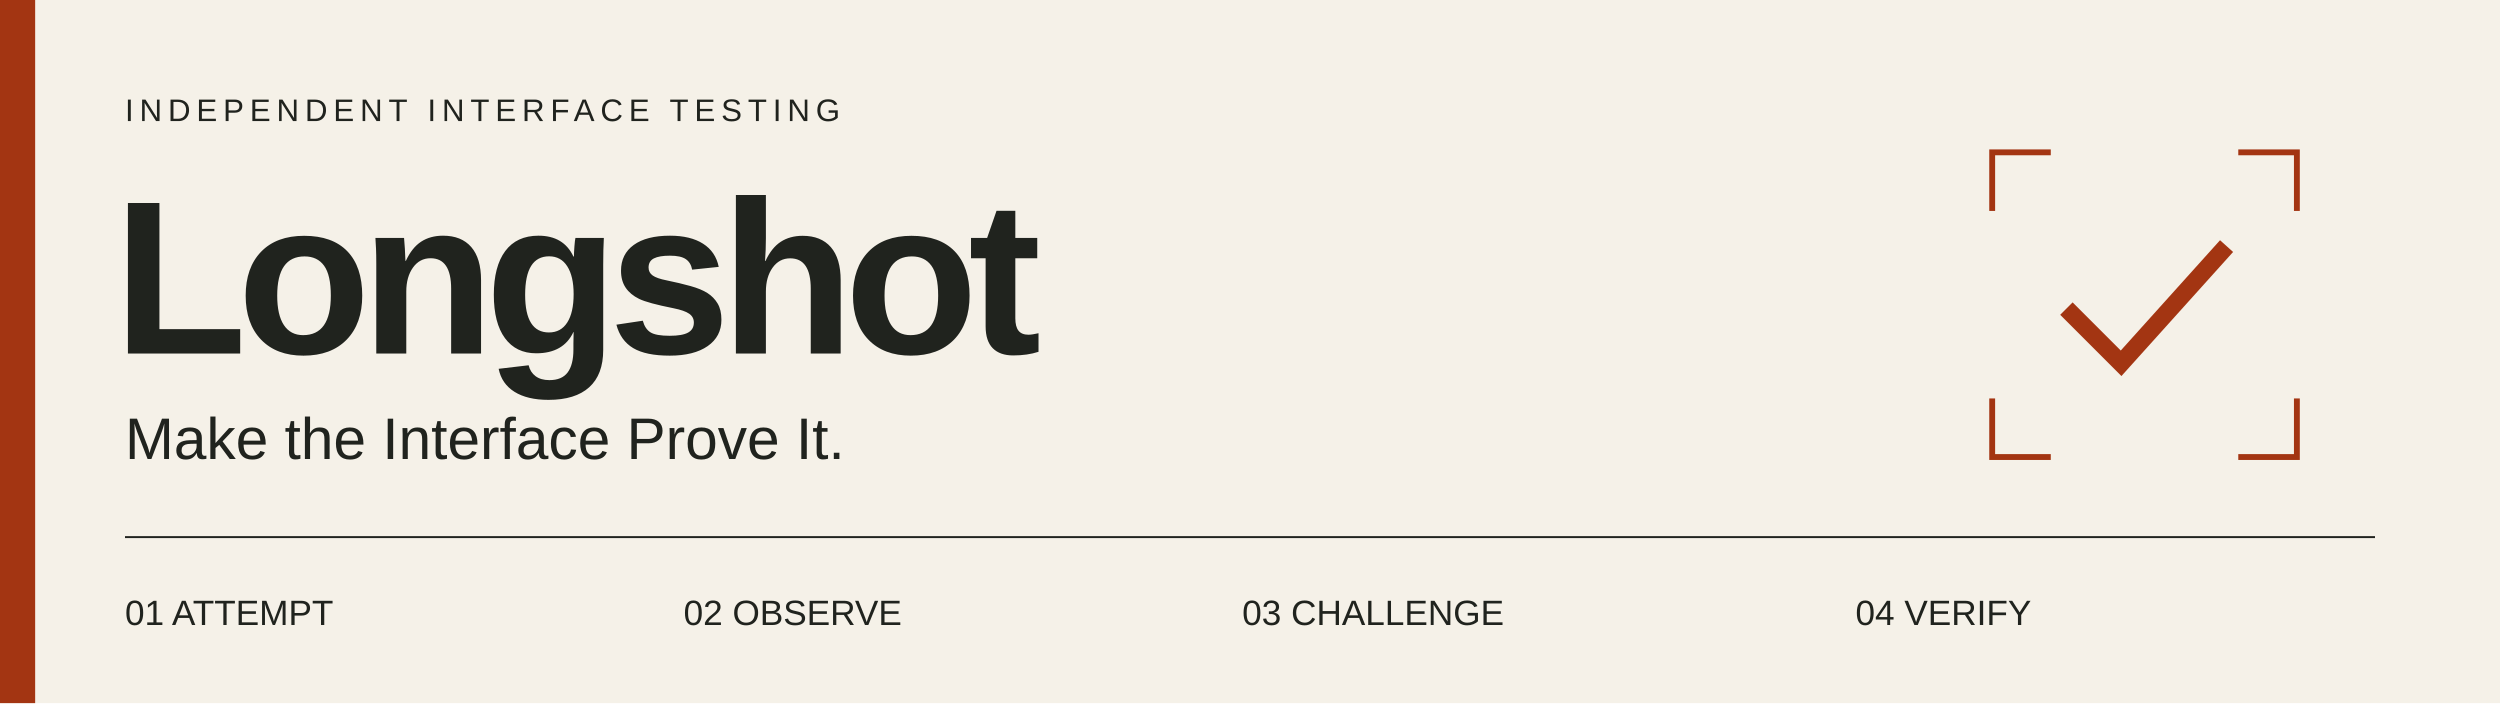
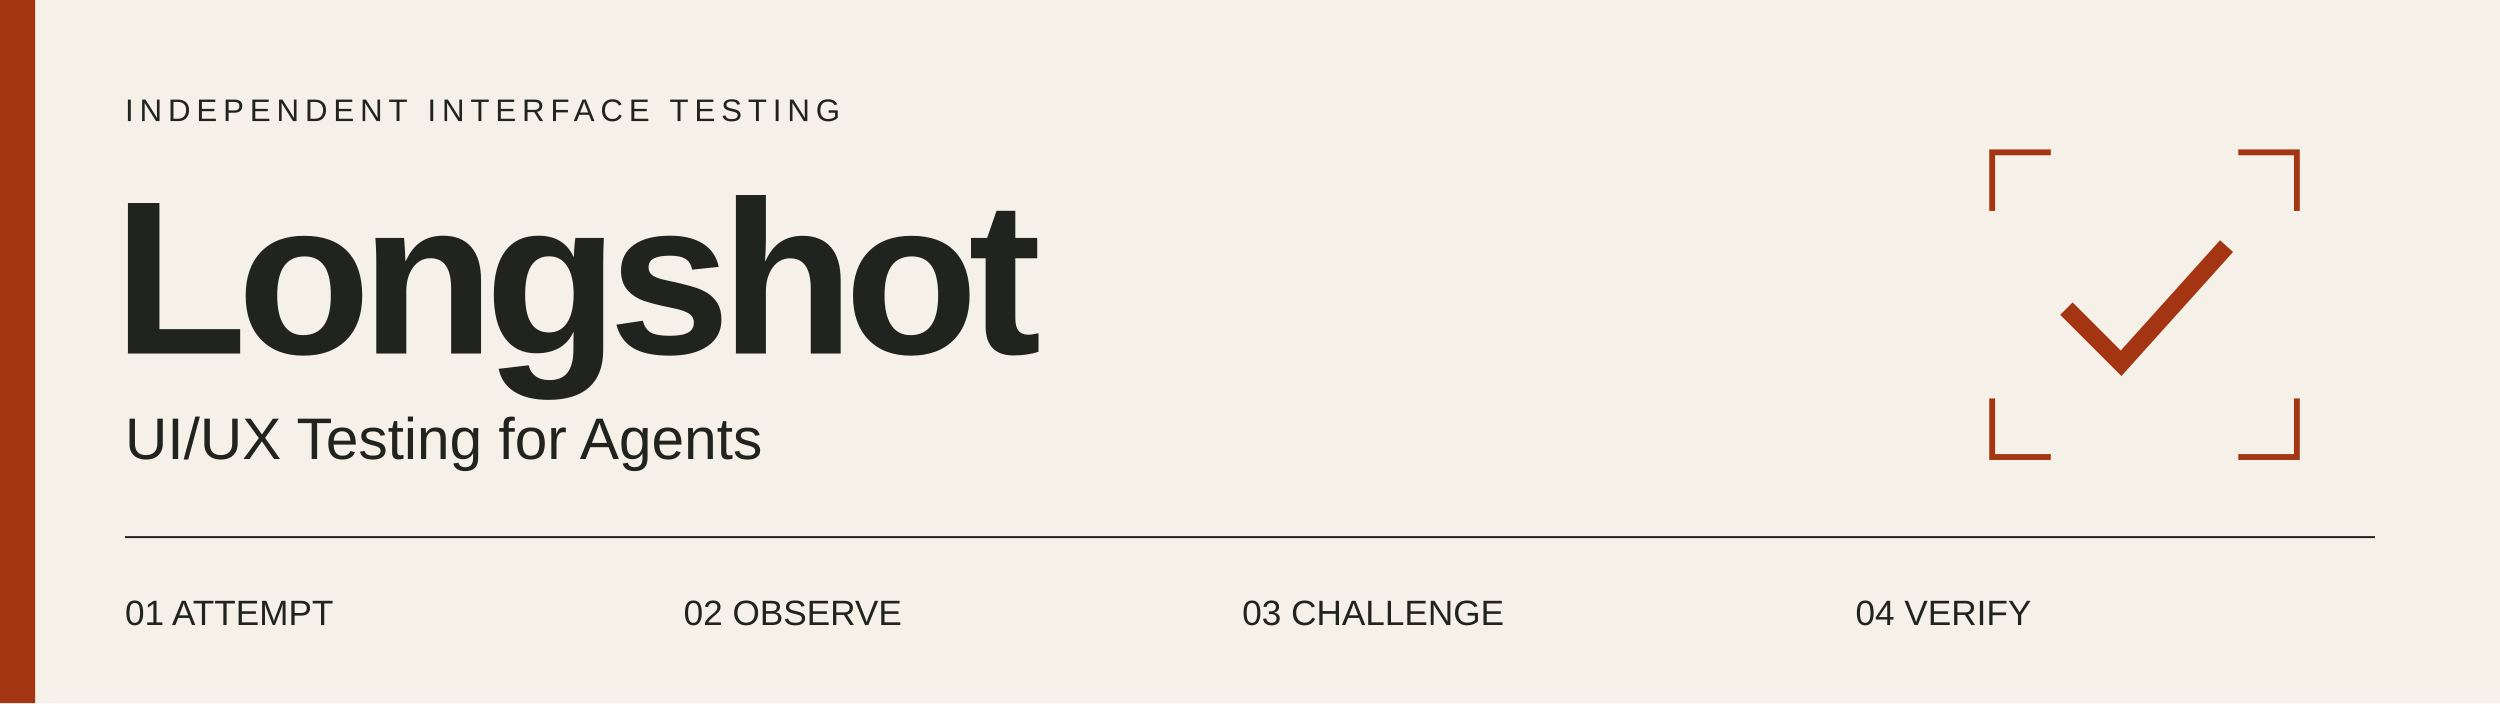
<svg xmlns="http://www.w3.org/2000/svg" width="1280" height="360" viewBox="0 0 1280 360" role="img" aria-labelledby="title desc">
  <rect width="1280" height="360" fill="#f5f1e8" />
  <path d="M0 0H18V360H0Z" fill="#a33512" />
  <g font-family="Arial, Helvetica, sans-serif" fill="#20231e">
    <text x="64" y="62" font-size="16" letter-spacing="3">INDEPENDENT INTERFACE TESTING</text>
    <text x="58" y="181" font-size="112" font-weight="800" letter-spacing="-5">Longshot</text>
-     <text x="64" y="235" font-size="30">Make the Interface Prove It.</text>
+     <text x="64" y="235" font-size="30">UI/UX Testing for Agents</text>
    <path d="M64 275H1216" stroke="#20231e" />
    <text x="64" y="320" font-size="18">01  ATTEMPT</text>
    <text x="350" y="320" font-size="18">02  OBSERVE</text>
    <text x="636" y="320" font-size="18">03  CHALLENGE</text>
    <text x="950" y="320" font-size="18">04  VERIFY</text>
  </g>
  <g transform="translate(1020 78)" fill="none" stroke="#a33512" stroke-width="3">
    <path d="M0 30V0H30M126 0H156V30M156 126V156H126M30 156H0V126" />
    <path d="M38 80L66 108L120 48" stroke-width="9" />
  </g>
</svg>
